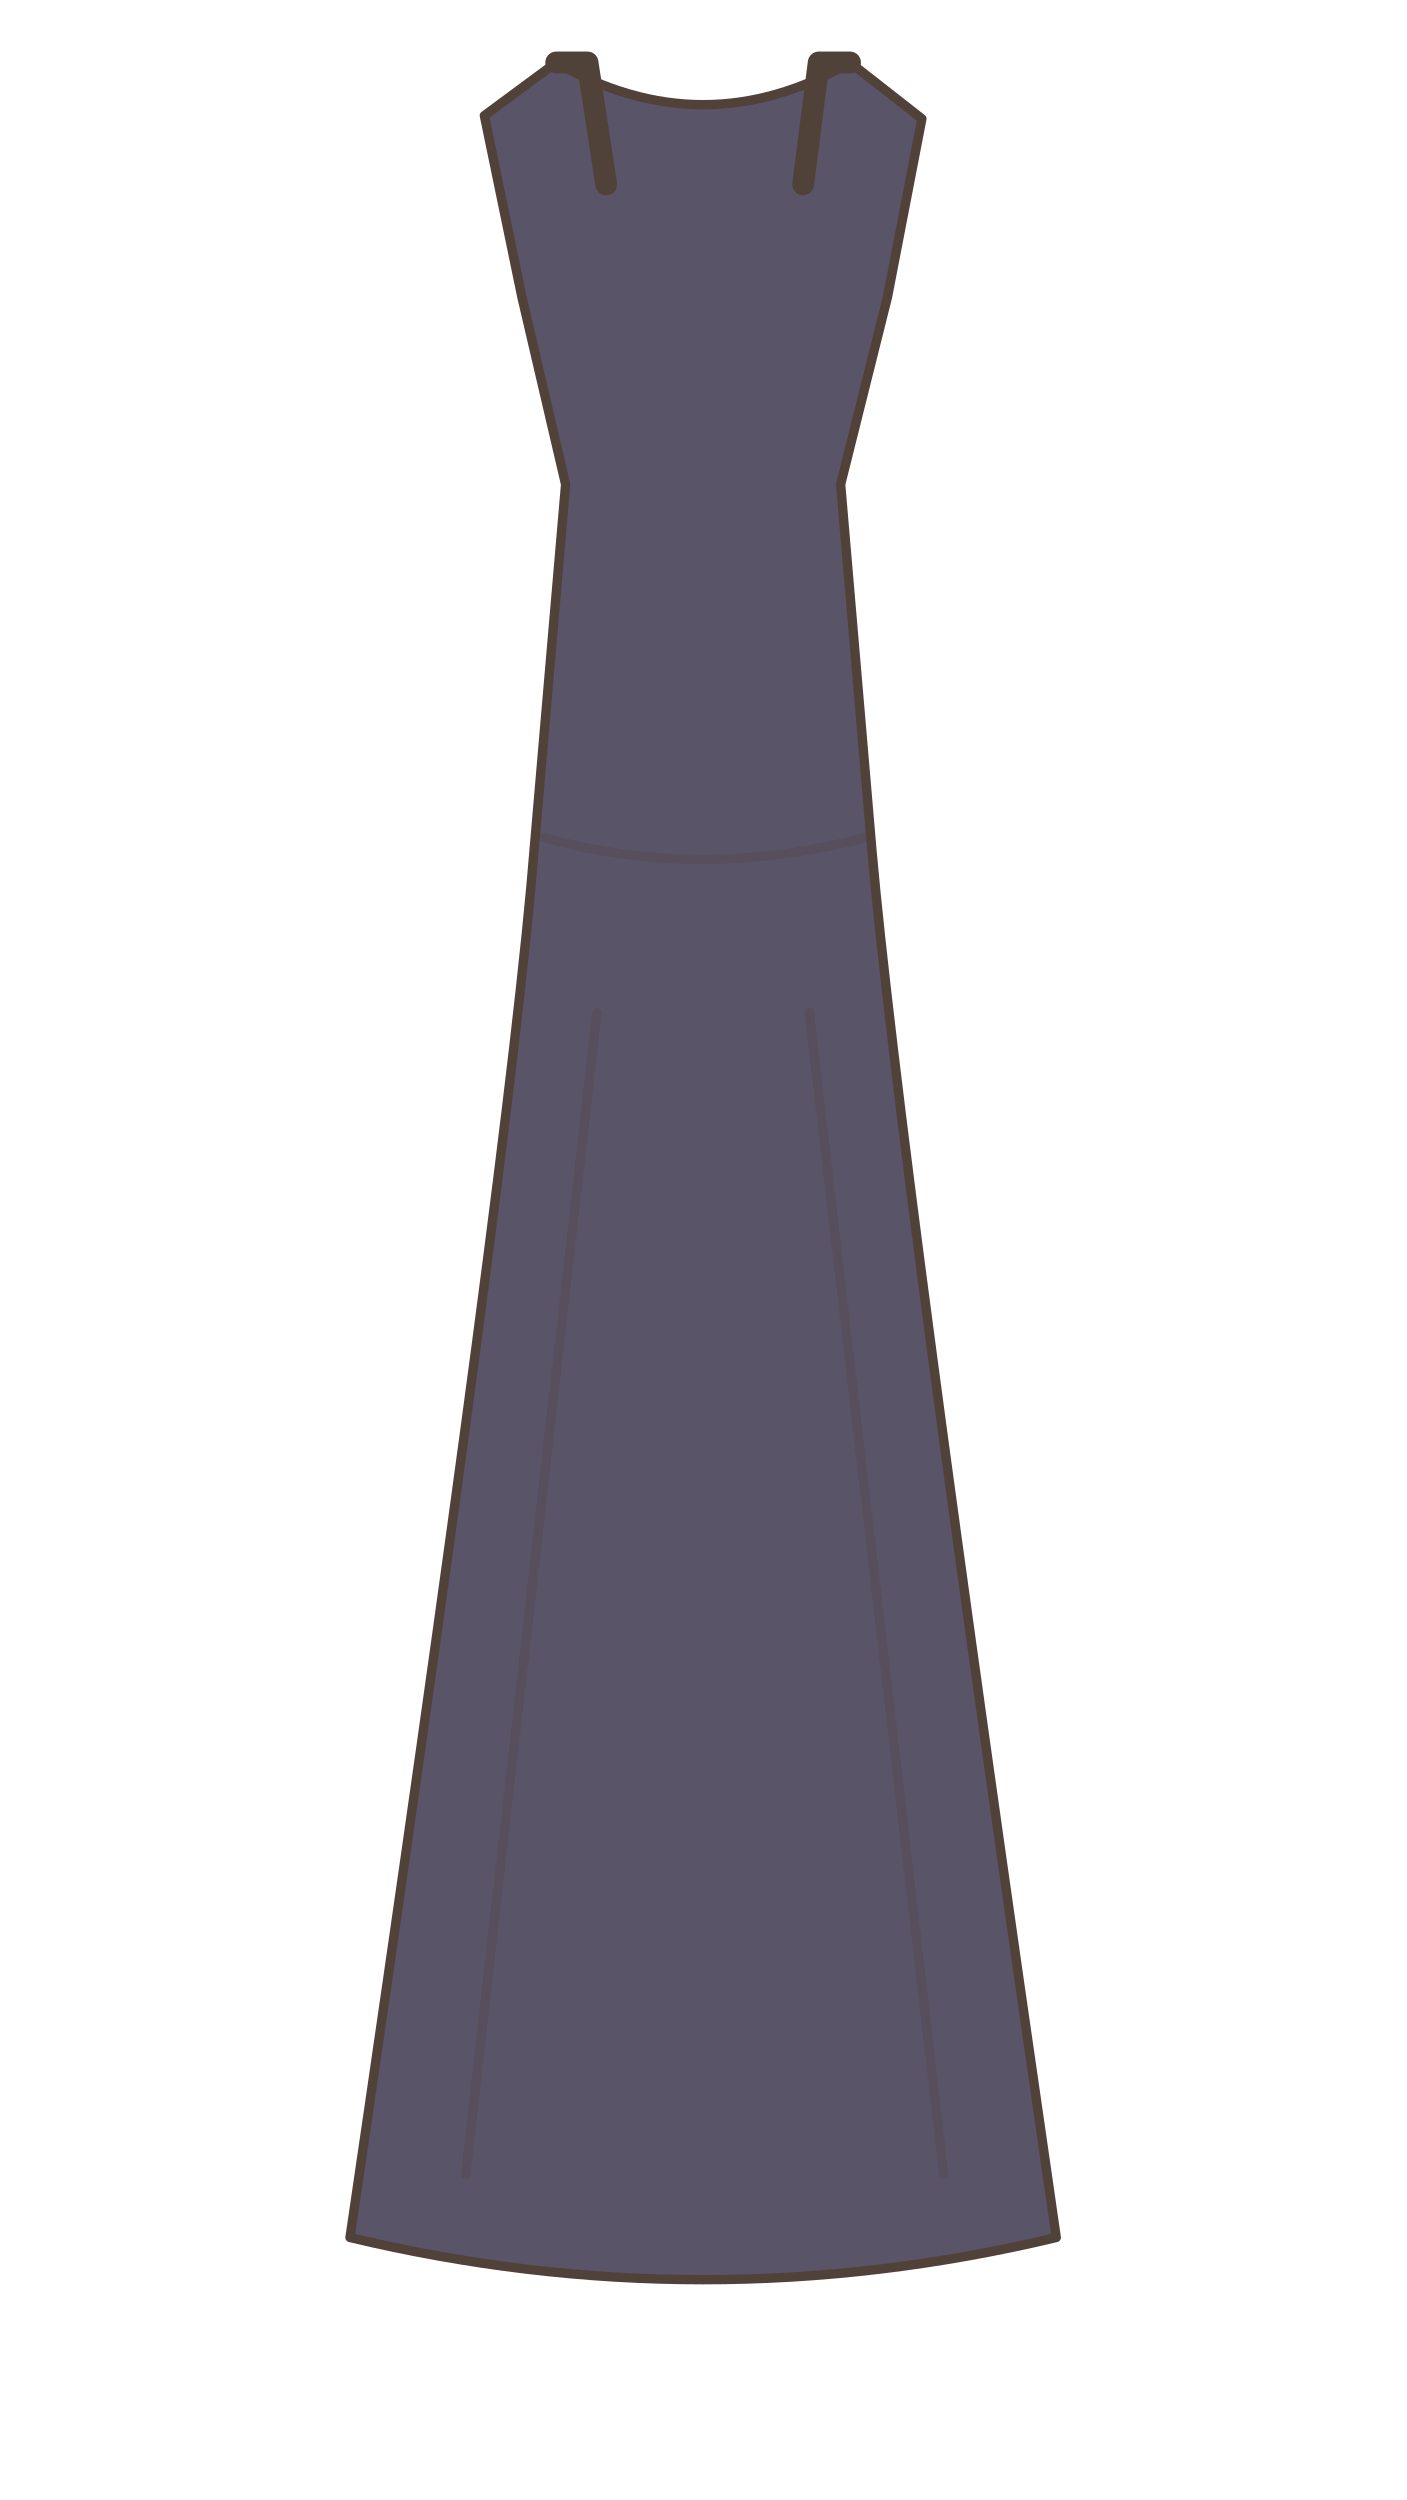
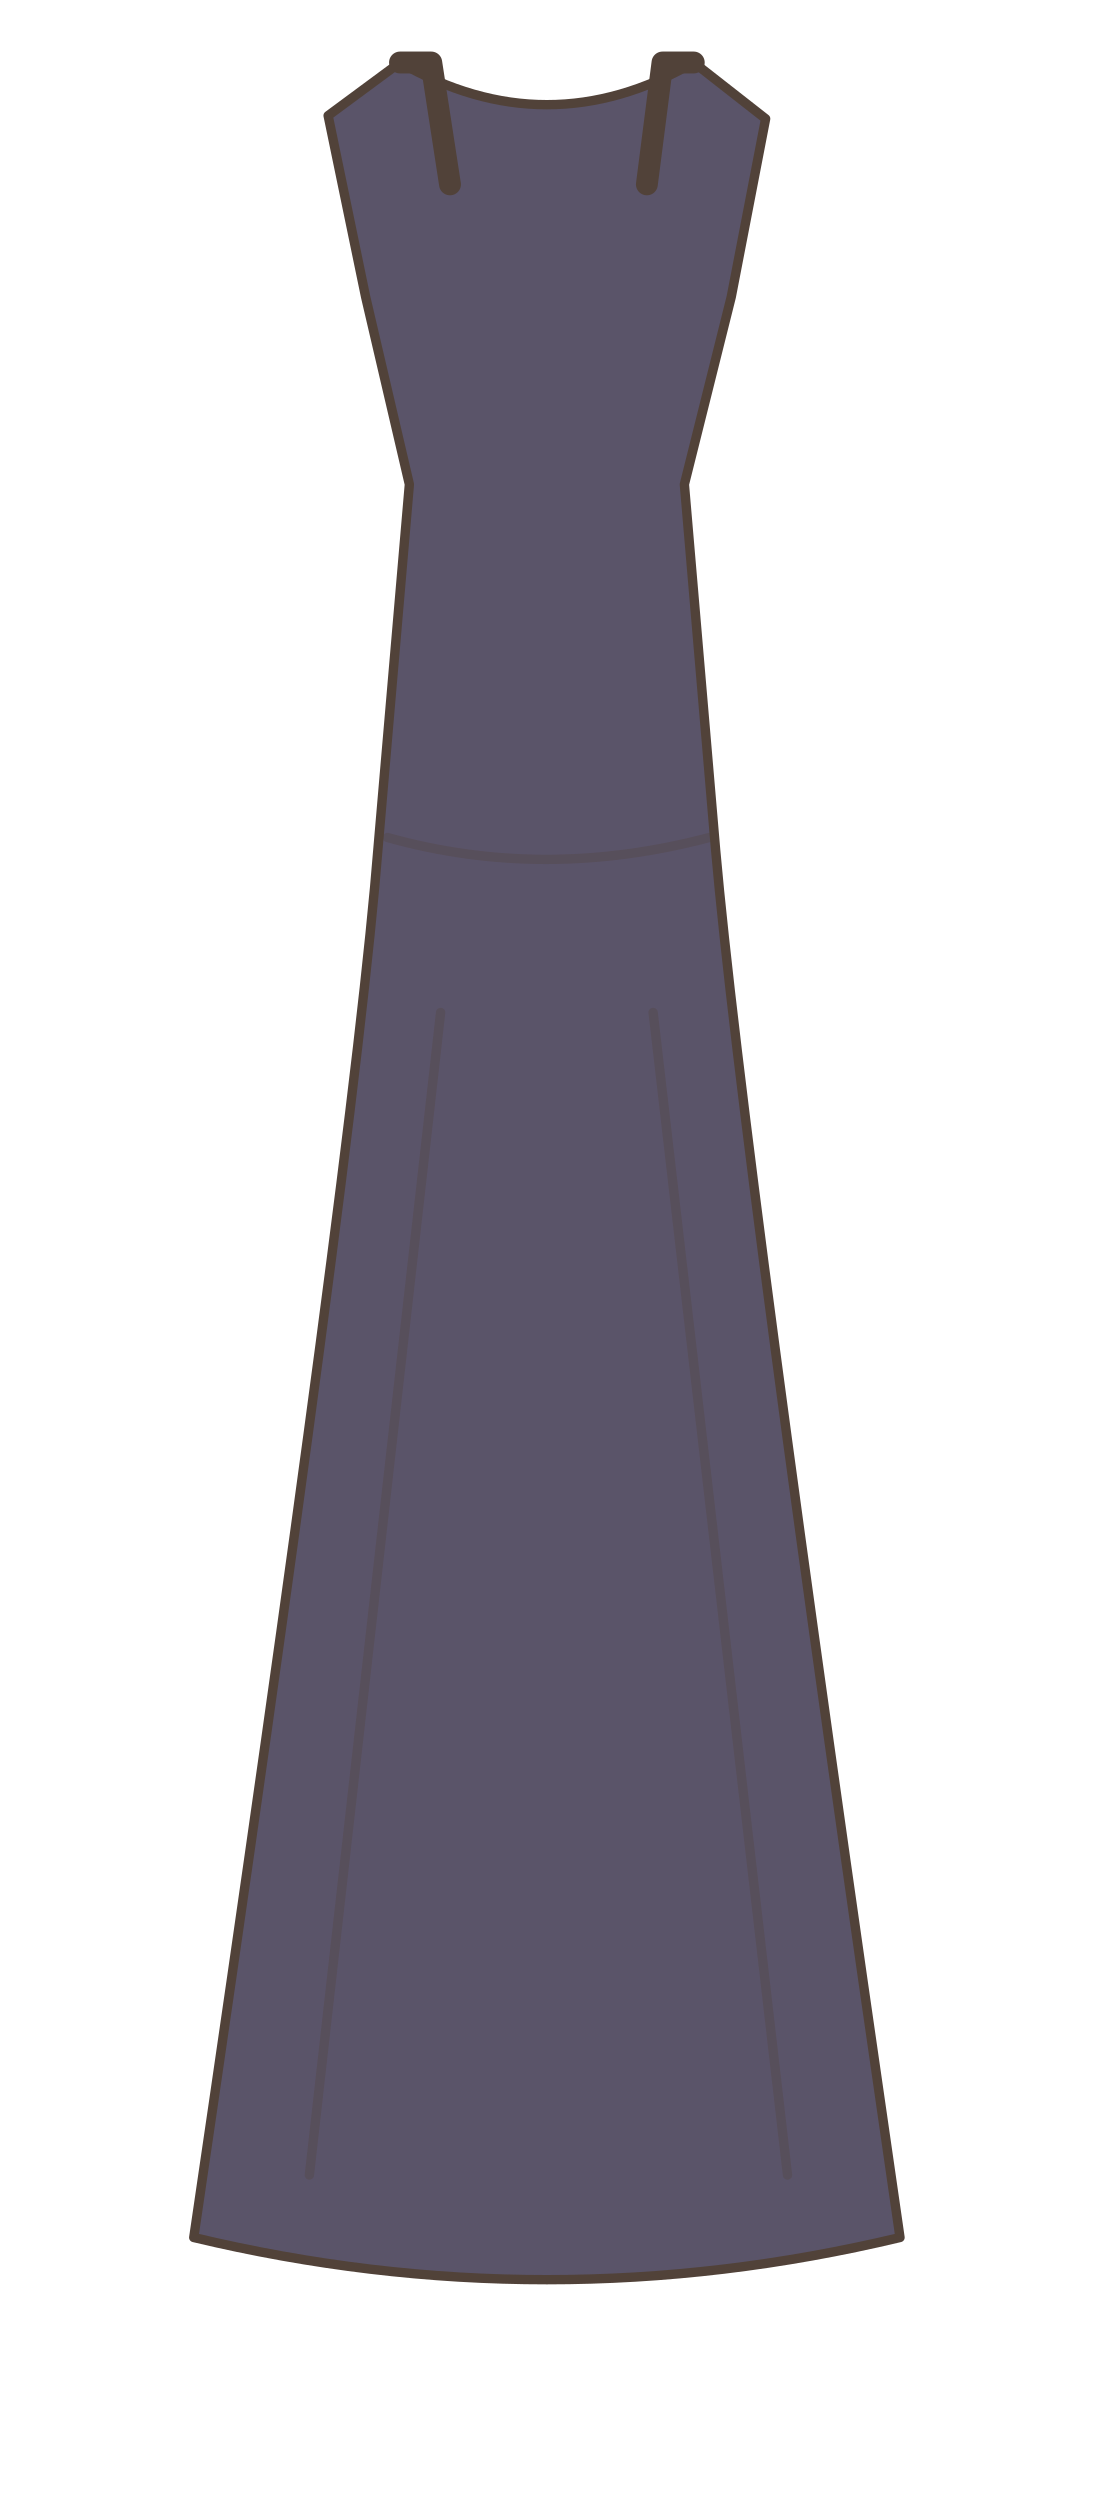
- <svg xmlns="http://www.w3.org/2000/svg" width="720" height="1280" viewBox="185 330 350 800" fill="none">
+ <svg xmlns="http://www.w3.org/2000/svg" width="350" height="800" viewBox="185 330 350 800" fill="none">
  <g stroke="#514239" stroke-width="3" stroke-linecap="round" stroke-linejoin="round">
    <path d="M313 350 L290 367 L302 425 L316 485 L306 601 Q298.4 697 247 1046 Q360 1073 473 1046 Q422.6 699 414 602 L404 485 L419 425 L430 368 L407 350 Q360 377 313 350Z" fill="#5a5469" />
    <path d="M309 598 Q359 612 412 598 M326 654 L284 1026 M394 654 L437 1026" stroke="#514239" opacity="0.3" />
    <path d="M313 350 L323 350 L329 389 M407 350 L397 350 L392 389" fill="none" stroke-width="7" />
  </g>
</svg>
